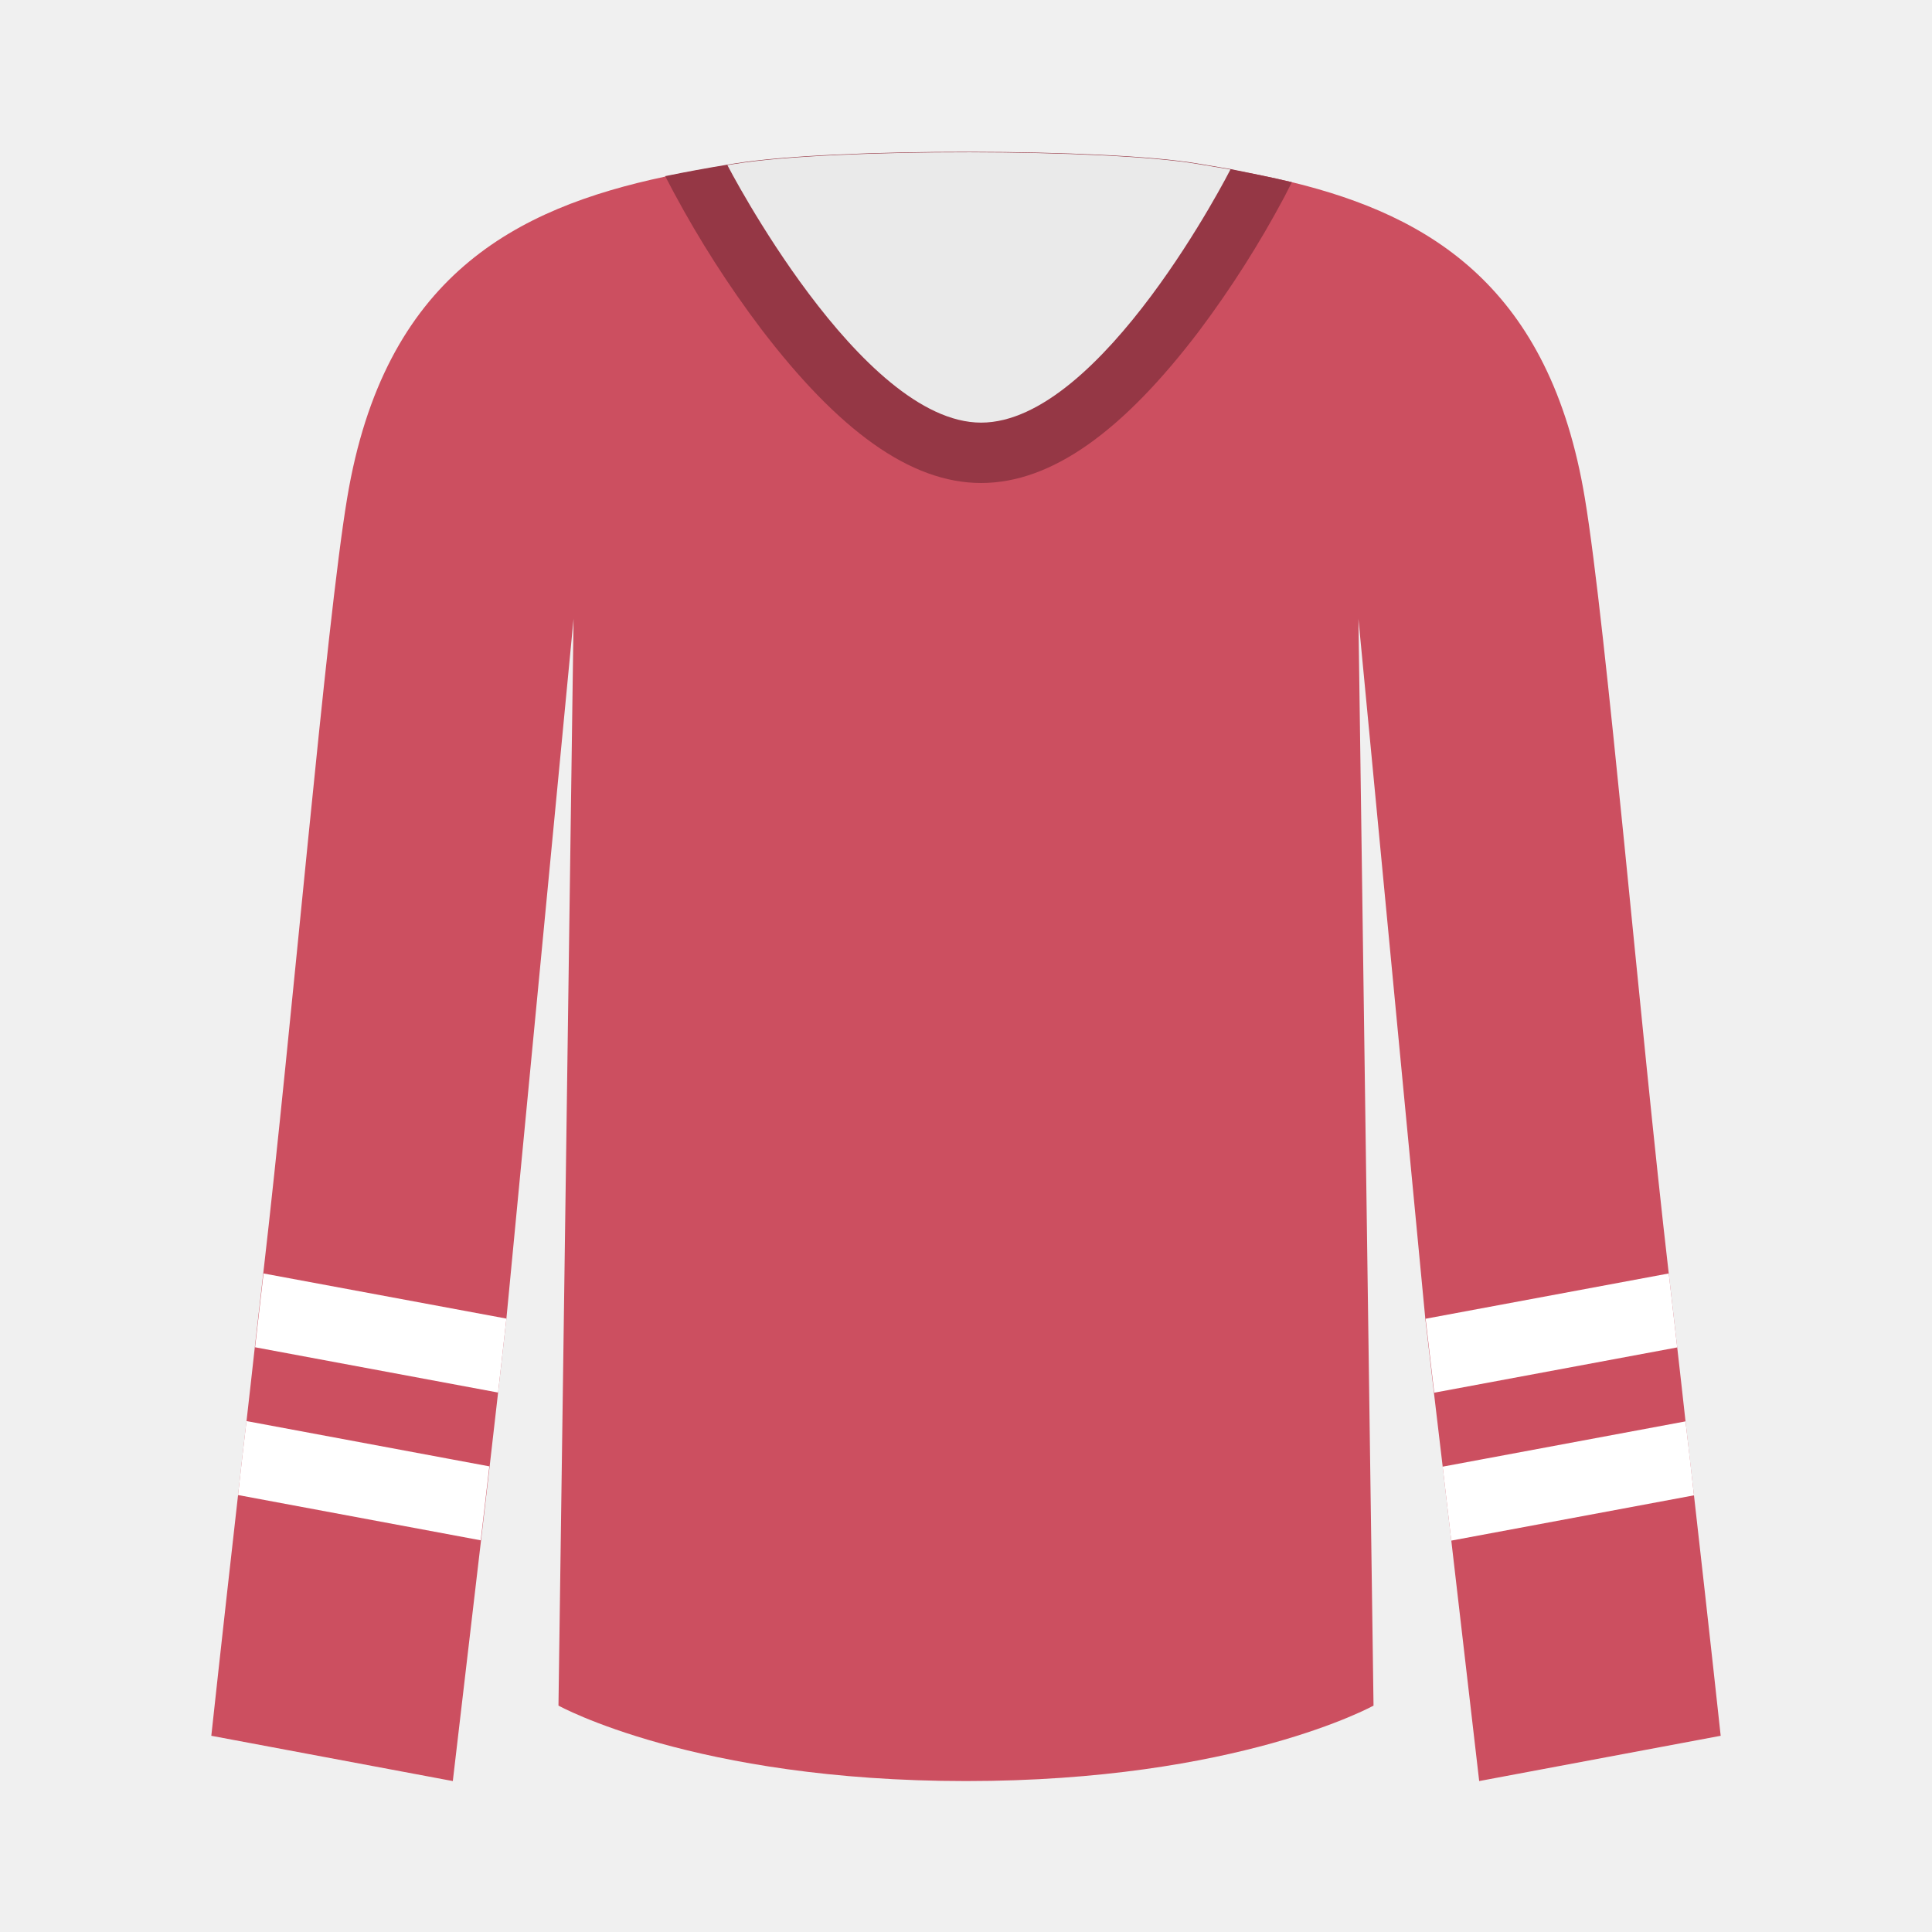
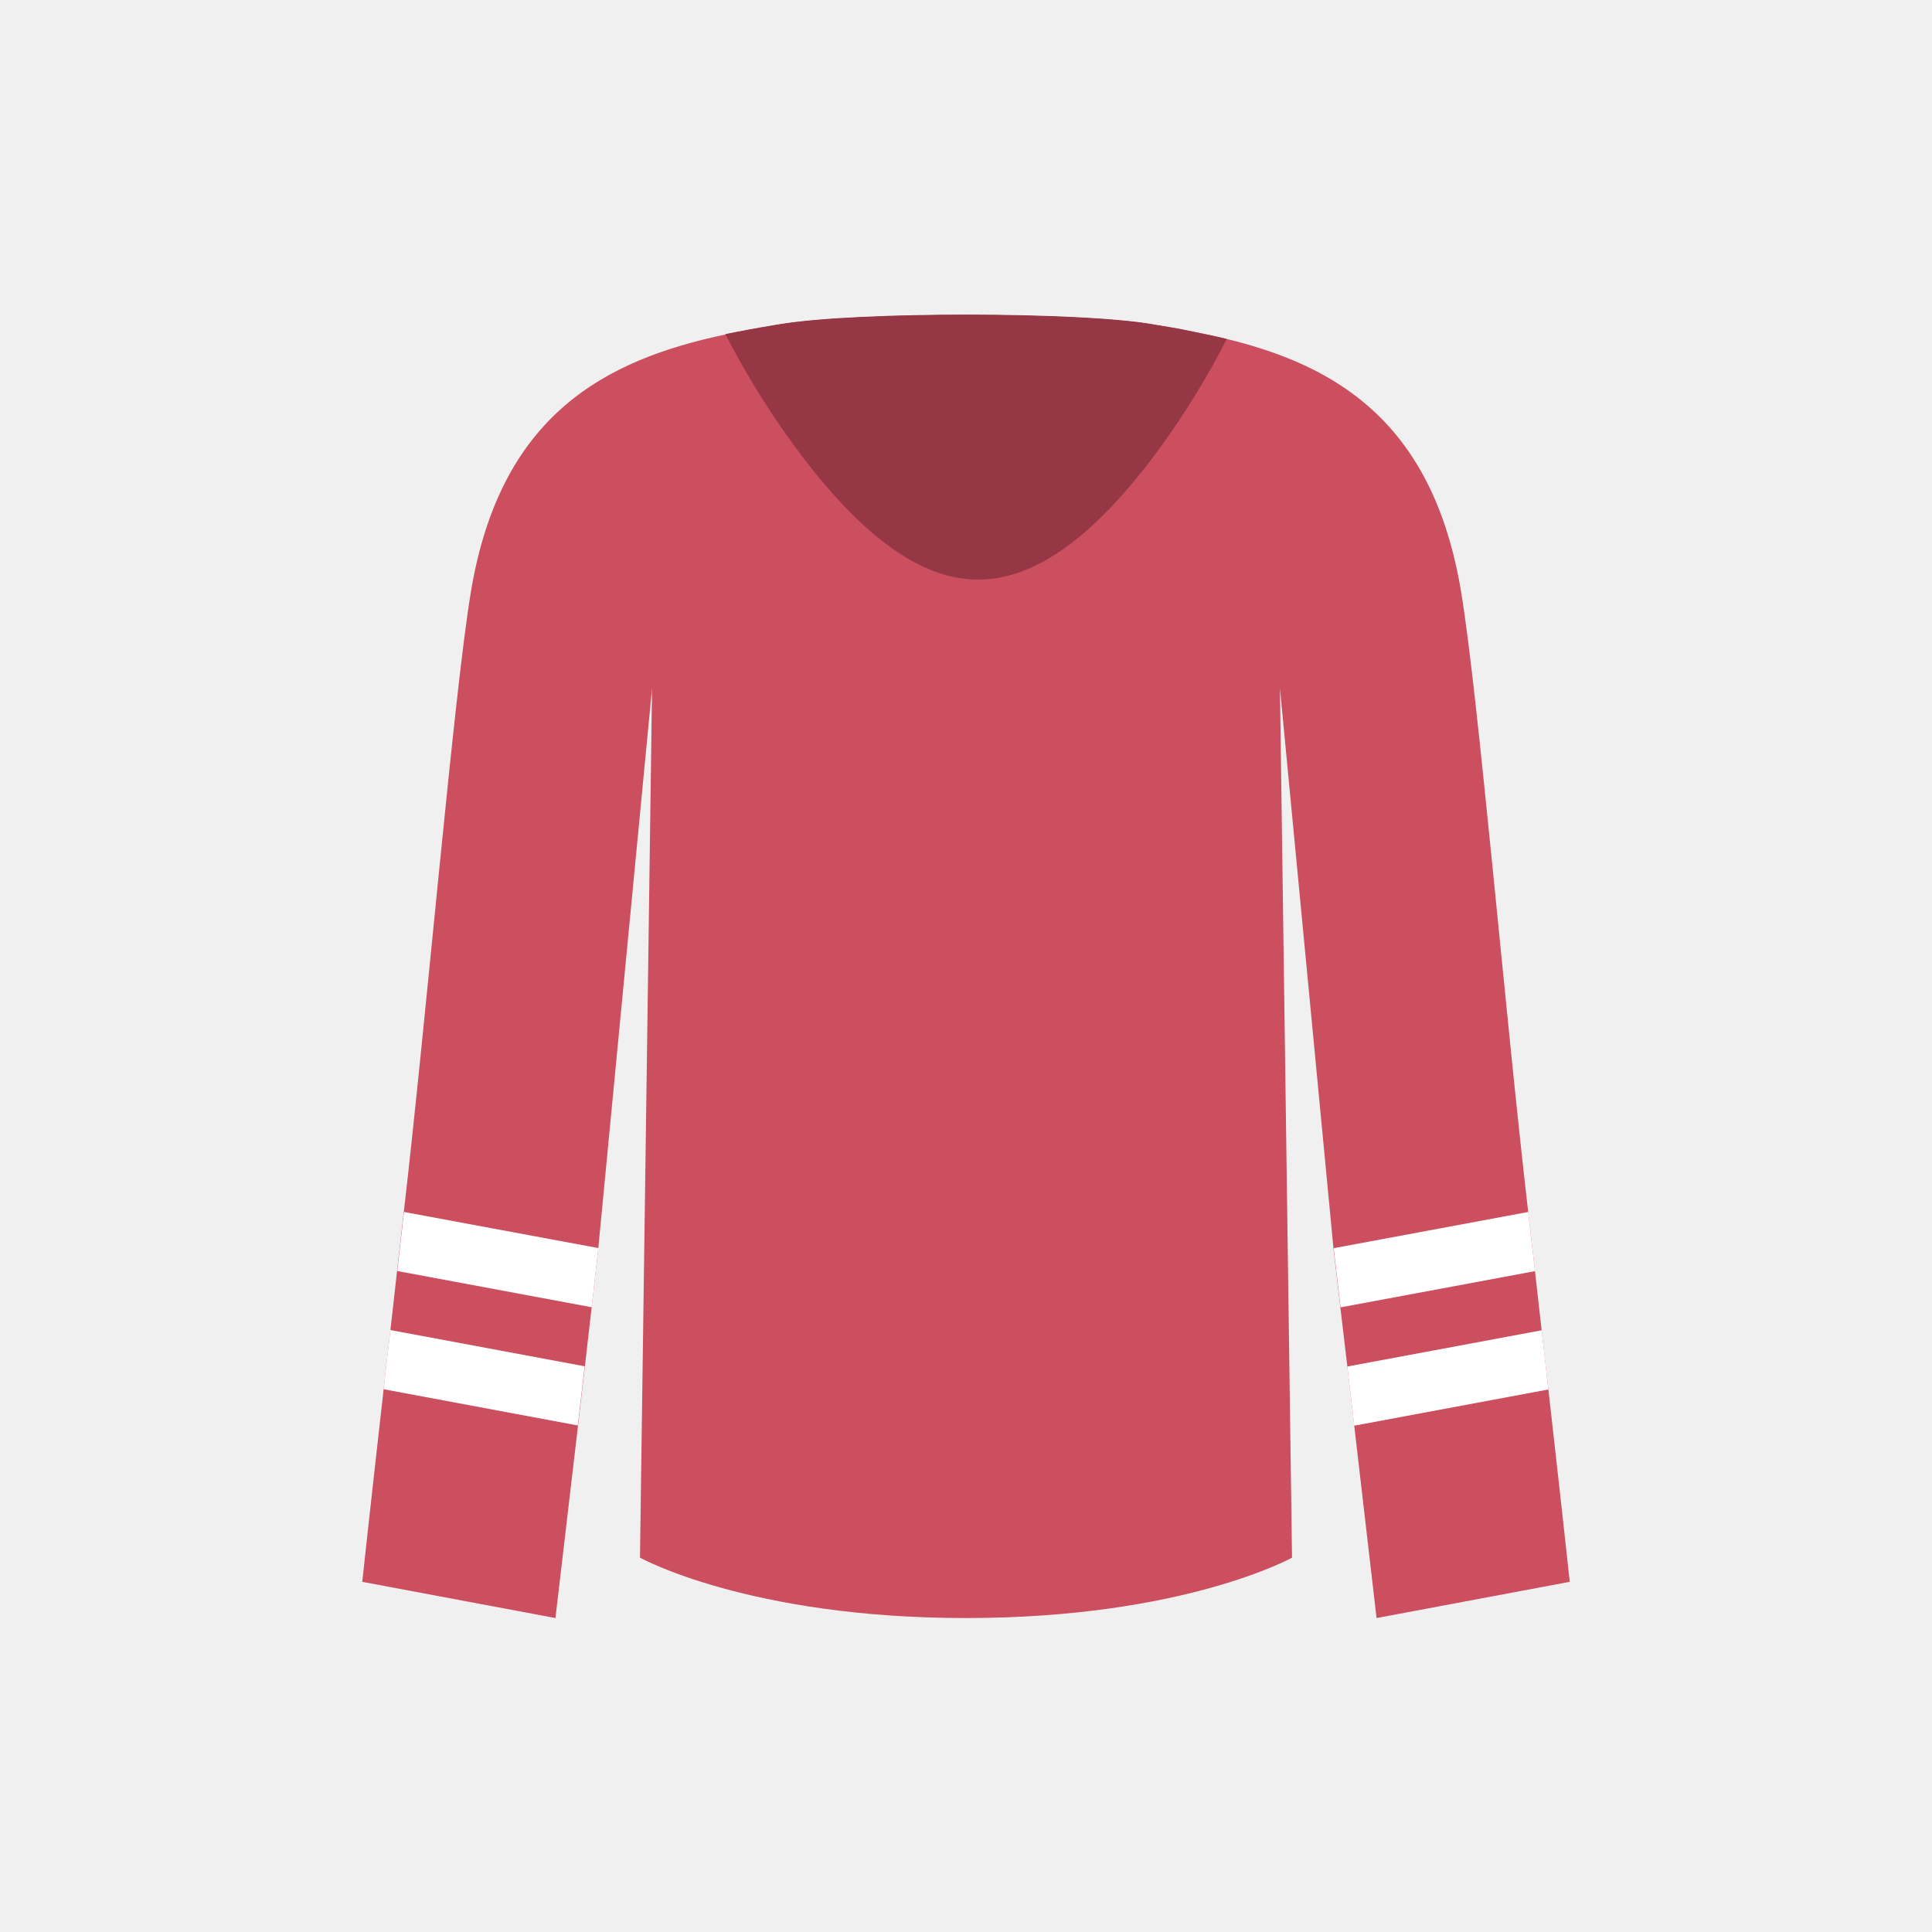
- <svg xmlns="http://www.w3.org/2000/svg" width="800px" height="800px" viewBox="0 0 1024 1024" class="icon" version="1.1">
+ <svg xmlns="http://www.w3.org/2000/svg" width="800px" height="800px" viewBox="-128 -128 1280 1280" class="icon" version="1.1">
  <path d="M912 920l-128 24-14.8-127.6-4.56-39.2-4.64-39.12-4.56-39.2L720 328l8 576s-72 40-216 40-216-40-216-40l8-576-35.6 370.88-4.4 39.2-4.48 39.12-4.56 39.2L240 944l-128-24s5.68-52.64 14.16-127.44c1.36-12.48 2.88-25.6 4.48-39.2s2.88-25.76 4.4-39.2 2.96-25.84 4.48-39.12C154.72 544 172.72 331.6 184 264c19.6-117.84 89.44-153.6 168.56-170.4 10.88-2.24 21.84-4.24 32.96-6.08l3.92-0.64c52.64-8.48 197.92-8 245.12 0l17.6 2.96c10.96 2 21.92 4.16 32.56 6.72 73.6 17.92 136.8 56 155.28 167.44 11.28 67.6 29.28 280 44.48 411.04 1.52 13.28 3.04 26.32 4.48 39.12s3.04 26.56 4.4 39.2 3.12 26.72 4.48 39.2C906.32 867.36 912 920 912 920z" fill="#CC4F60" />
  <path d="M684.72 96.56l-4.08 8a547.28 547.28 0 0 1-45.04 70.8C595.44 228.24 557.6 256 520 256s-75.76-28.08-116.72-81.84a555.92 555.92 0 0 1-46.08-72l-4.64-8.8c10.88-2.24 21.84-4.24 32.96-6.08l3.92-0.64c52.64-8.48 197.92-8 245.12 0l17.6 2.96c10.96 2.24 21.92 4.4 32.56 6.96z" fill="#953745" />
-   <path d="M652.16 89.84S584 224 520 224 385.52 87.52 385.52 87.52l3.92-0.64c52.64-8.48 197.92-8 245.12 0z" fill="#EAEAEA" />
+   <path d="M652.16 89.84S584 224 520 224 385.52 87.52 385.52 87.52l3.92-0.64c52.64-8.48 197.92-8 245.12 0z" fill="#953745" />
  <path d="M259.36 777.2l-4.56 39.2-128.64-24c1.36-12.48 2.88-25.6 4.48-39.2zM268.4 698.88l-4.4 39.2-128.8-24c1.44-12.8 2.96-25.84 4.48-39.12zM897.84 792.56l-128.64 24-4.56-39.2 128.72-24c1.6 13.6 3.12 26.72 4.48 39.2zM888.96 714.16l-128.8 24-4.56-39.2 128.88-24c1.52 13.04 3.04 26.4 4.48 39.2z" fill="#FFFFFF" />
</svg>
